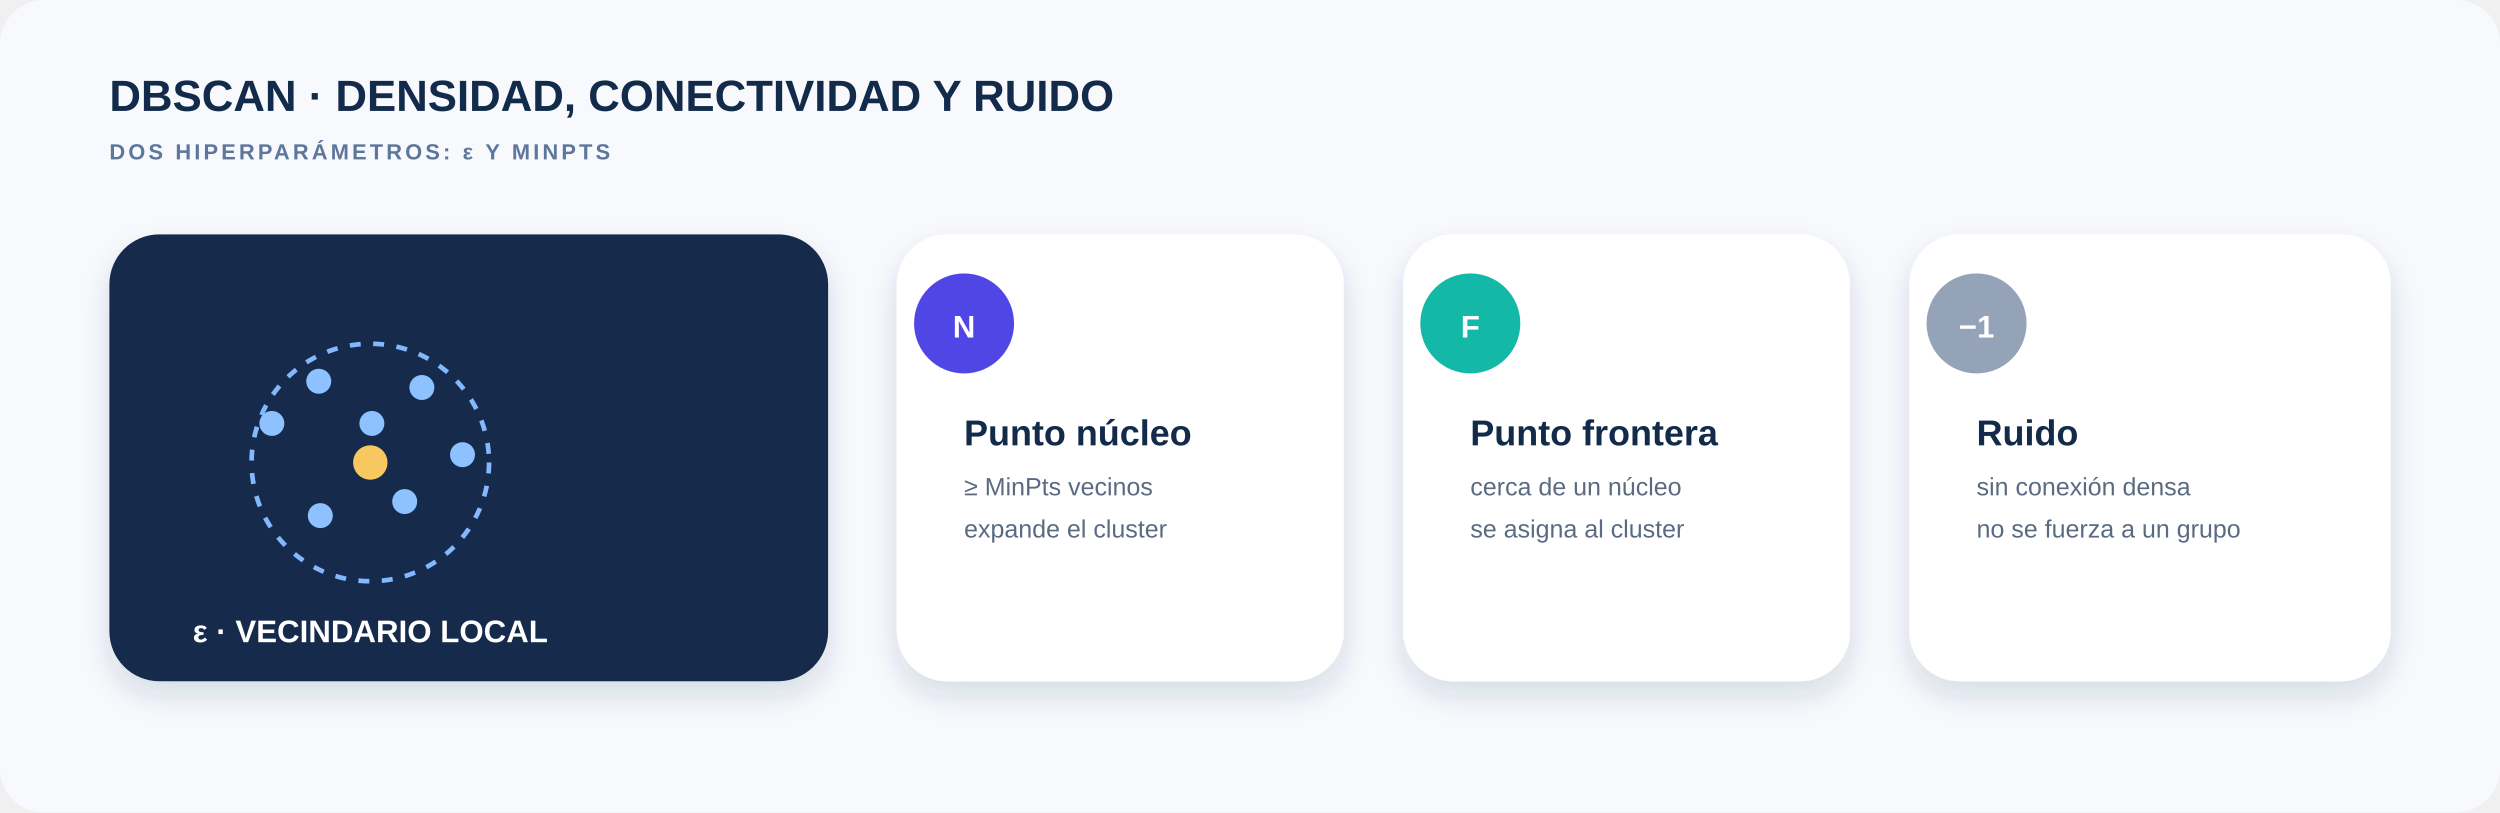
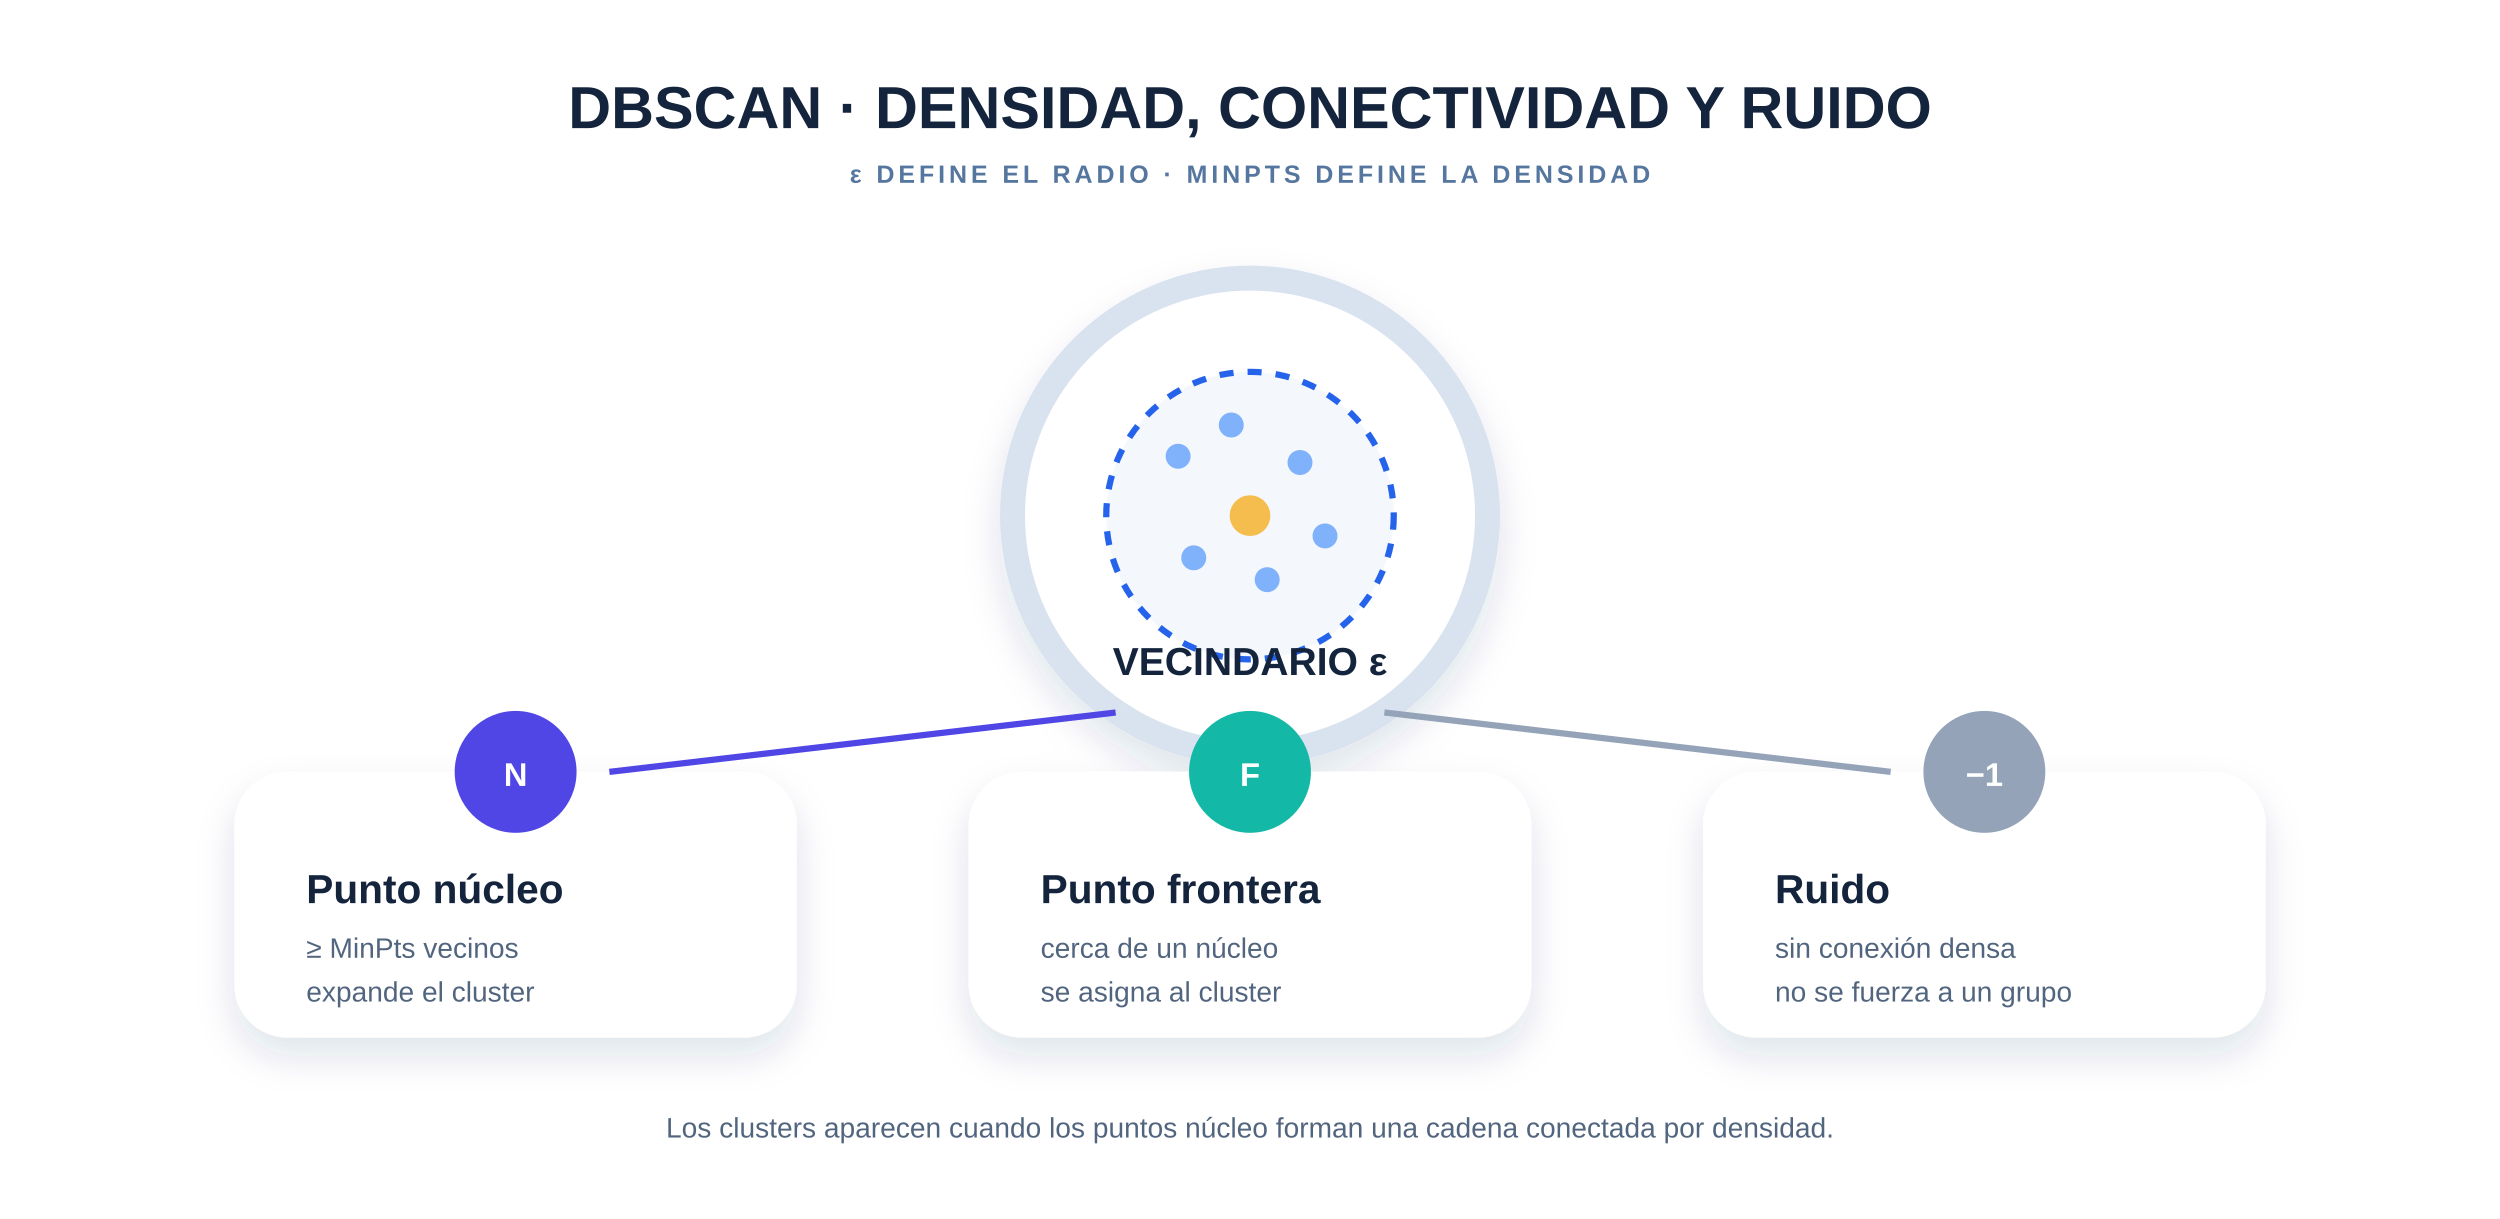
- <svg xmlns="http://www.w3.org/2000/svg" viewBox="0 0 1600 520" role="img" aria-labelledby="title desc">
+ <svg xmlns="http://www.w3.org/2000/svg" viewBox="0 0 1600 780" role="img" aria-labelledby="title desc">
  <defs>
-     <filter id="s">
-       <feDropShadow dx="0" dy="9" stdDeviation="9" flood-color="#17335b" flood-opacity=".14" />
+     <filter id="shadow">
+       <feDropShadow dx="0" dy="12" stdDeviation="12" flood-color="#18355f" flood-opacity=".13" />
    </filter>
-     <style>text{font-family:Arial,Helvetica,sans-serif}.h{font-size:28px;font-weight:800;fill:#132b4b}.k{font-size:14px;font-weight:700;letter-spacing:2px}.t{font-size:23px;font-weight:800;fill:#132b4b}.p{font-size:16px;fill:#5a6b81}.w{font-size:20px;font-weight:800;fill:#fff}</style>
+     <style>text{font-family:Arial,Helvetica,sans-serif}.h{font-size:38px;font-weight:800;fill:#14243c}.k{font-size:16px;font-weight:700;letter-spacing:2.5px}.t{font-size:26px;font-weight:800;fill:#14243c}.p{font-size:18px;fill:#52657f}.w{font-size:21px;font-weight:800;fill:#fff}.c{font-size:25px;font-weight:800;fill:#14243c}.cs{font-size:18px;fill:#52657f}</style>
  </defs>
-   <rect width="1600" height="520" rx="28" fill="#f7f9fd" />
-   <text x="70" y="71" class="h">DBSCAN · DENSIDAD, CONECTIVIDAD Y RUIDO</text>
-   <text x="70" y="102" class="k" fill="#5d779c">DOS HIPERPARÁMETROS: ε Y MINPTS</text>
-   <g filter="url(#s)">
-     <rect x="70" y="150" width="460" height="286" rx="32" fill="#132b4b" />
-     <rect x="574" y="150" width="286" height="286" rx="32" fill="#fff" />
-     <rect x="898" y="150" width="286" height="286" rx="32" fill="#fff" />
-     <rect x="1222" y="150" width="308" height="286" rx="32" fill="#fff" />
+   <rect width="1600" height="780" fill="#fff" />
+   <text x="800" y="82" text-anchor="middle" class="h">DBSCAN · DENSIDAD, CONECTIVIDAD Y RUIDO</text>
+   <text x="800" y="117" text-anchor="middle" class="k" fill="#54769f">ε DEFINE EL RADIO · MINPTS DEFINE LA DENSIDAD</text>
+   <g filter="url(#shadow)">
+     <circle cx="800" cy="330" r="152" fill="#fff" stroke="#d9e3ef" stroke-width="16" />
+     <rect x="150" y="494" width="360" height="170" rx="34" fill="#fff" />
+     <rect x="620" y="494" width="360" height="170" rx="34" fill="#fff" />
+     <rect x="1090" y="494" width="360" height="170" rx="34" fill="#fff" />
  </g>
-   <g transform="translate(112 191)">
-     <circle cx="125" cy="105" r="76" fill="none" stroke="#83b8ff" stroke-width="3" stroke-dasharray="7 8" />
-     <g fill="#8dc1ff">
-       <circle cx="62" cy="80" r="8" />
-       <circle cx="92" cy="53" r="8" />
-       <circle cx="126" cy="80" r="8" />
-       <circle cx="158" cy="57" r="8" />
-       <circle cx="184" cy="100" r="8" />
-       <circle cx="147" cy="130" r="8" />
-       <circle cx="93" cy="139" r="8" />
-     </g>
-     <circle cx="125" cy="105" r="11" fill="#f6c85f" />
-     <text x="125" y="220" text-anchor="middle" class="w">ε · VECINDARIO LOCAL</text>
+   <g stroke-width="4" fill="none">
+     <path d="M714 456L390 494" stroke="#4f46e5" />
+     <path d="M800 482v12" stroke="#14b8a6" />
+     <path d="M886 456L1210 494" stroke="#94a3b8" />
  </g>
-   <g>
-     <circle cx="617" cy="207" r="32" fill="#4f46e5" />
-     <text x="617" y="216" text-anchor="middle" class="w">N</text>
-     <text x="617" y="285" class="t">Punto núcleo</text>
-     <text x="617" y="317" class="p">≥ MinPts vecinos</text>
-     <text x="617" y="344" class="p">expande el cluster</text>
+   <circle cx="800" cy="330" r="92" fill="#f4f8fd" stroke="#2563eb" stroke-width="4" stroke-dasharray="9 9" />
+   <g fill="#7fb2fb">
+     <circle cx="754" cy="292" r="8" />
+     <circle cx="788" cy="272" r="8" />
+     <circle cx="832" cy="296" r="8" />
+     <circle cx="848" cy="343" r="8" />
+     <circle cx="811" cy="371" r="8" />
+     <circle cx="764" cy="357" r="8" />
  </g>
-   <g>
-     <circle cx="941" cy="207" r="32" fill="#14b8a6" />
-     <text x="941" y="216" text-anchor="middle" class="w">F</text>
-     <text x="941" y="285" class="t">Punto frontera</text>
-     <text x="941" y="317" class="p">cerca de un núcleo</text>
-     <text x="941" y="344" class="p">se asigna al cluster</text>
-   </g>
-   <g>
-     <circle cx="1265" cy="207" r="32" fill="#94a3b8" />
-     <text x="1265" y="216" text-anchor="middle" class="w">−1</text>
-     <text x="1265" y="285" class="t">Ruido</text>
-     <text x="1265" y="317" class="p">sin conexión densa</text>
-     <text x="1265" y="344" class="p">no se fuerza a un grupo</text>
-   </g>
+   <circle cx="800" cy="330" r="13" fill="#f5bd4d" />
+   <text x="800" y="432" text-anchor="middle" class="c">VECINDARIO ε</text>
+   <circle cx="330" cy="494" r="39" fill="#4f46e5" />
+   <text x="330" y="503" text-anchor="middle" class="w">N</text>
+   <text x="196" y="578" class="t">Punto núcleo</text>
+   <text x="196" y="613" class="p">≥ MinPts vecinos</text>
+   <text x="196" y="641" class="p">expande el cluster</text>
+   <circle cx="800" cy="494" r="39" fill="#14b8a6" />
+   <text x="800" y="503" text-anchor="middle" class="w">F</text>
+   <text x="666" y="578" class="t">Punto frontera</text>
+   <text x="666" y="613" class="p">cerca de un núcleo</text>
+   <text x="666" y="641" class="p">se asigna al cluster</text>
+   <circle cx="1270" cy="494" r="39" fill="#94a3b8" />
+   <text x="1270" y="503" text-anchor="middle" class="w">−1</text>
+   <text x="1136" y="578" class="t">Ruido</text>
+   <text x="1136" y="613" class="p">sin conexión densa</text>
+   <text x="1136" y="641" class="p">no se fuerza a un grupo</text>
+   <text x="800" y="728" text-anchor="middle" class="p">Los clusters aparecen cuando los puntos núcleo forman una cadena conectada por densidad.</text>
</svg>
